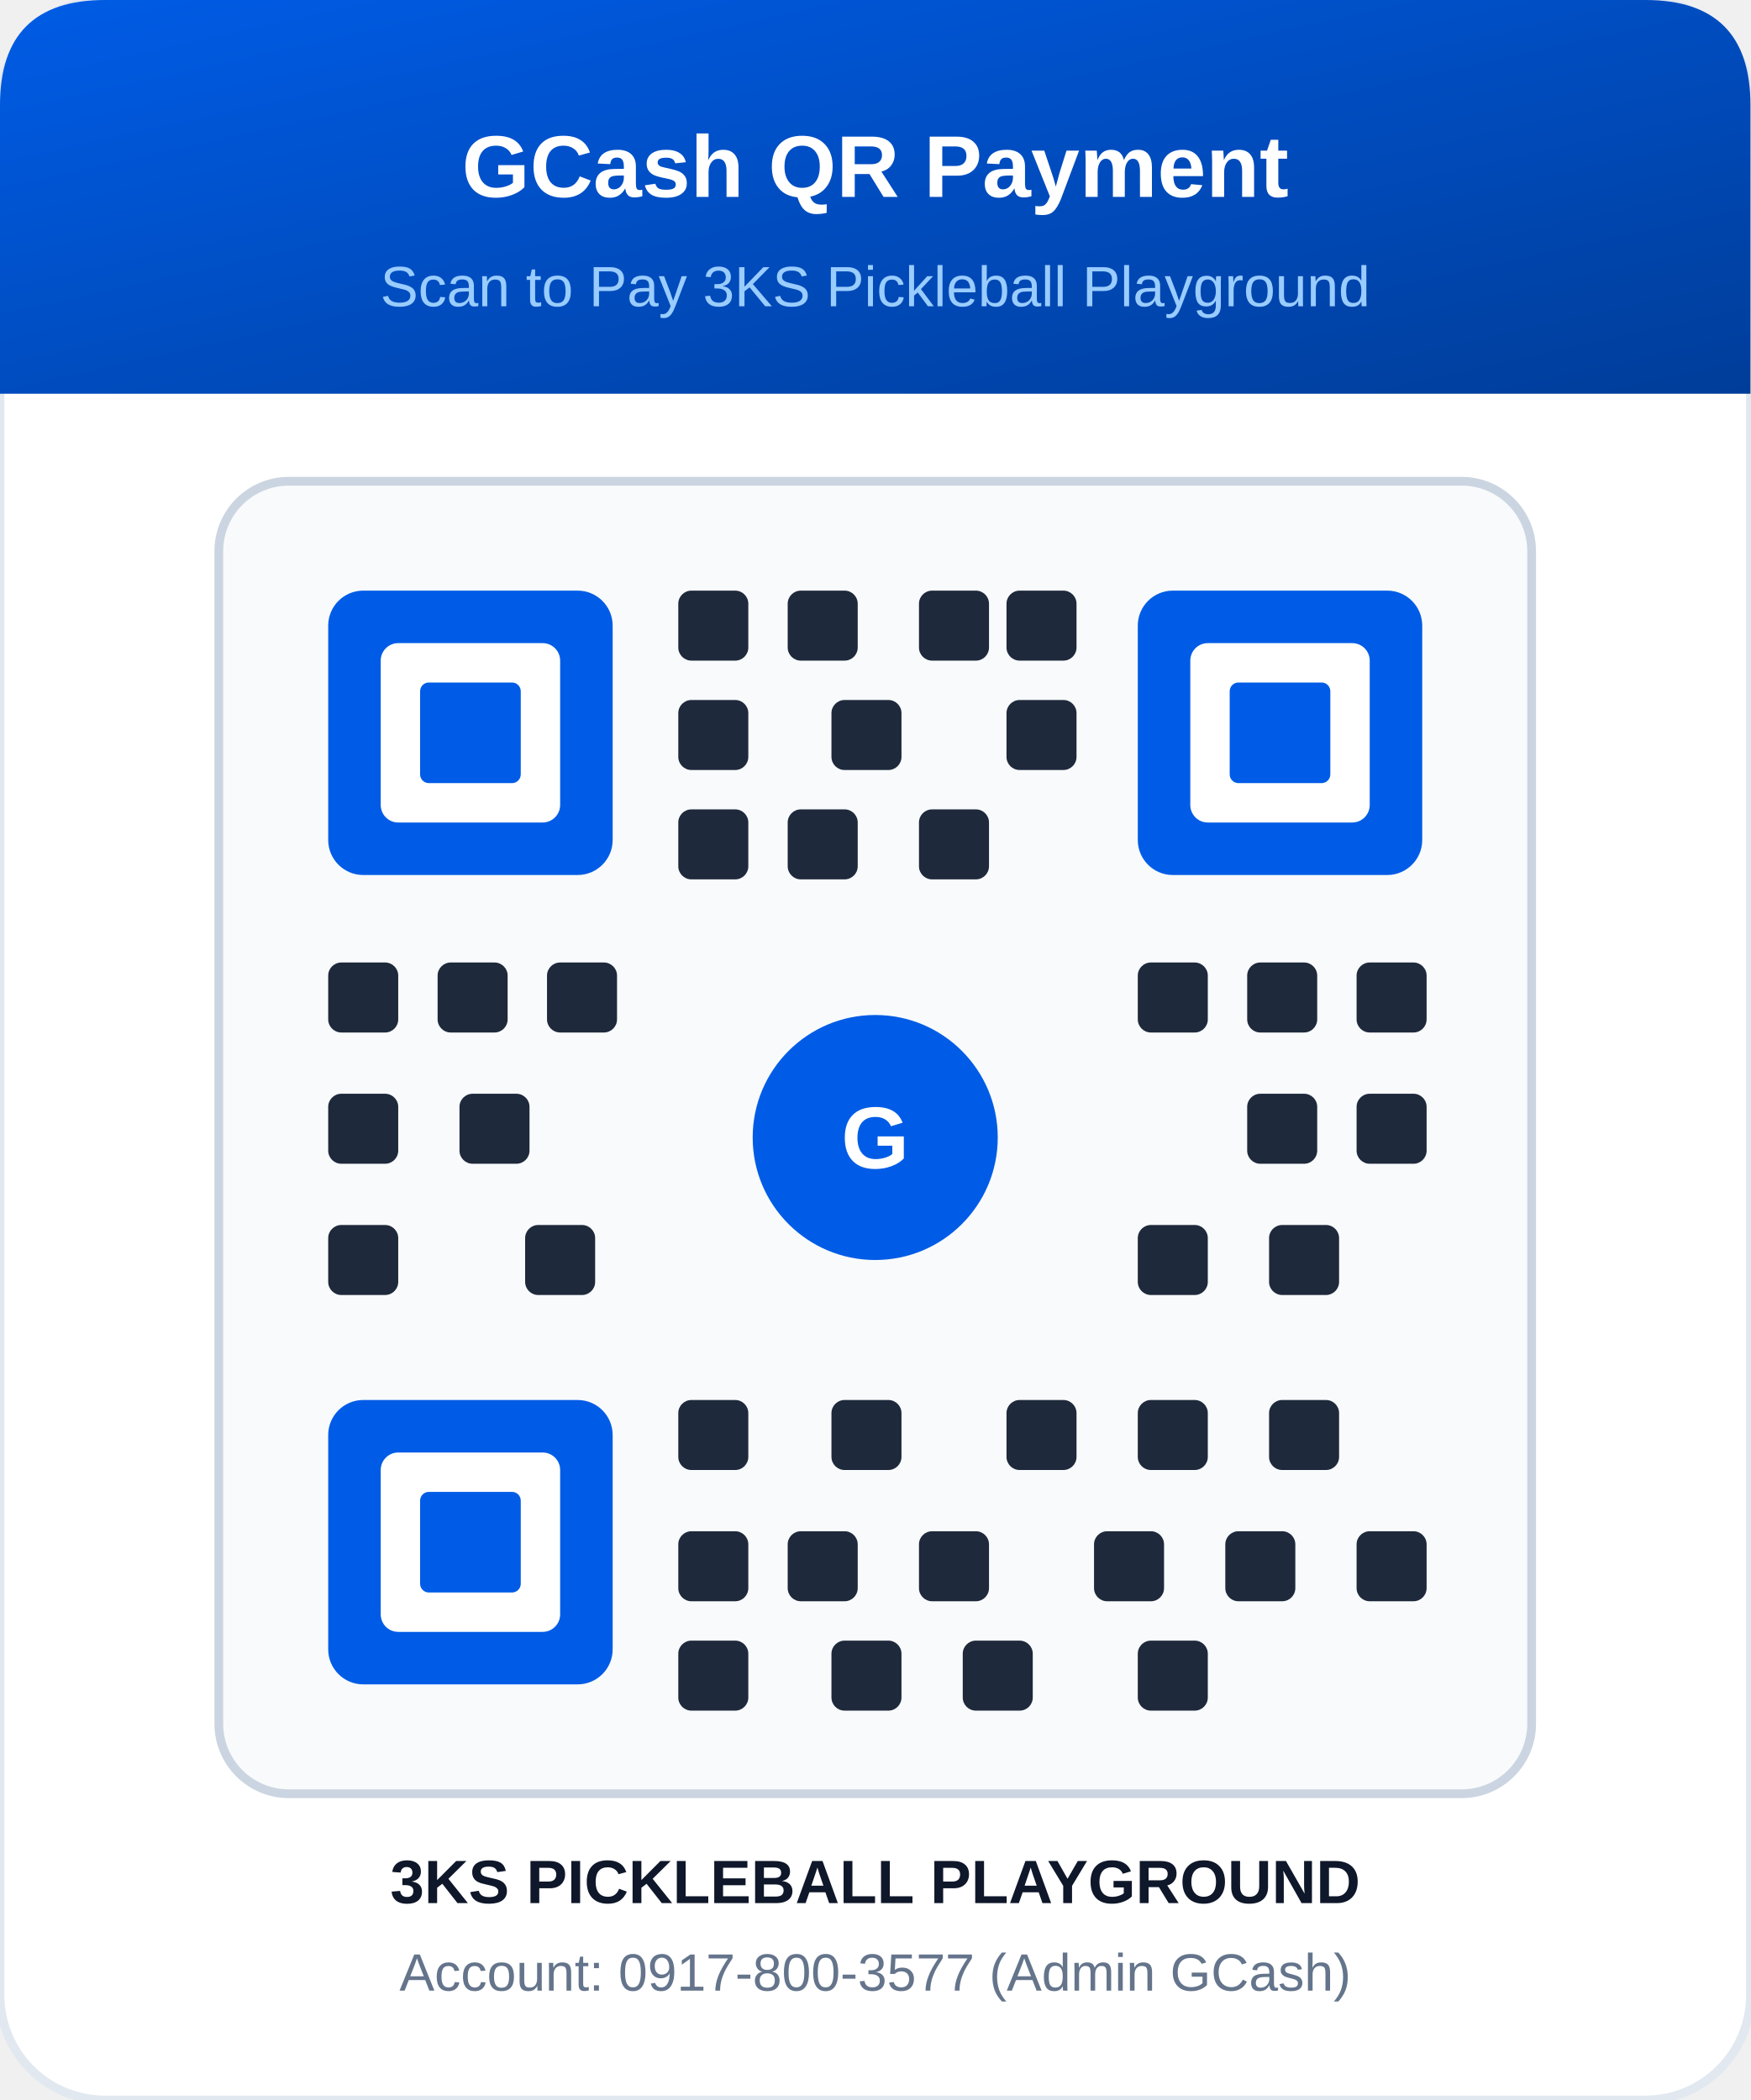
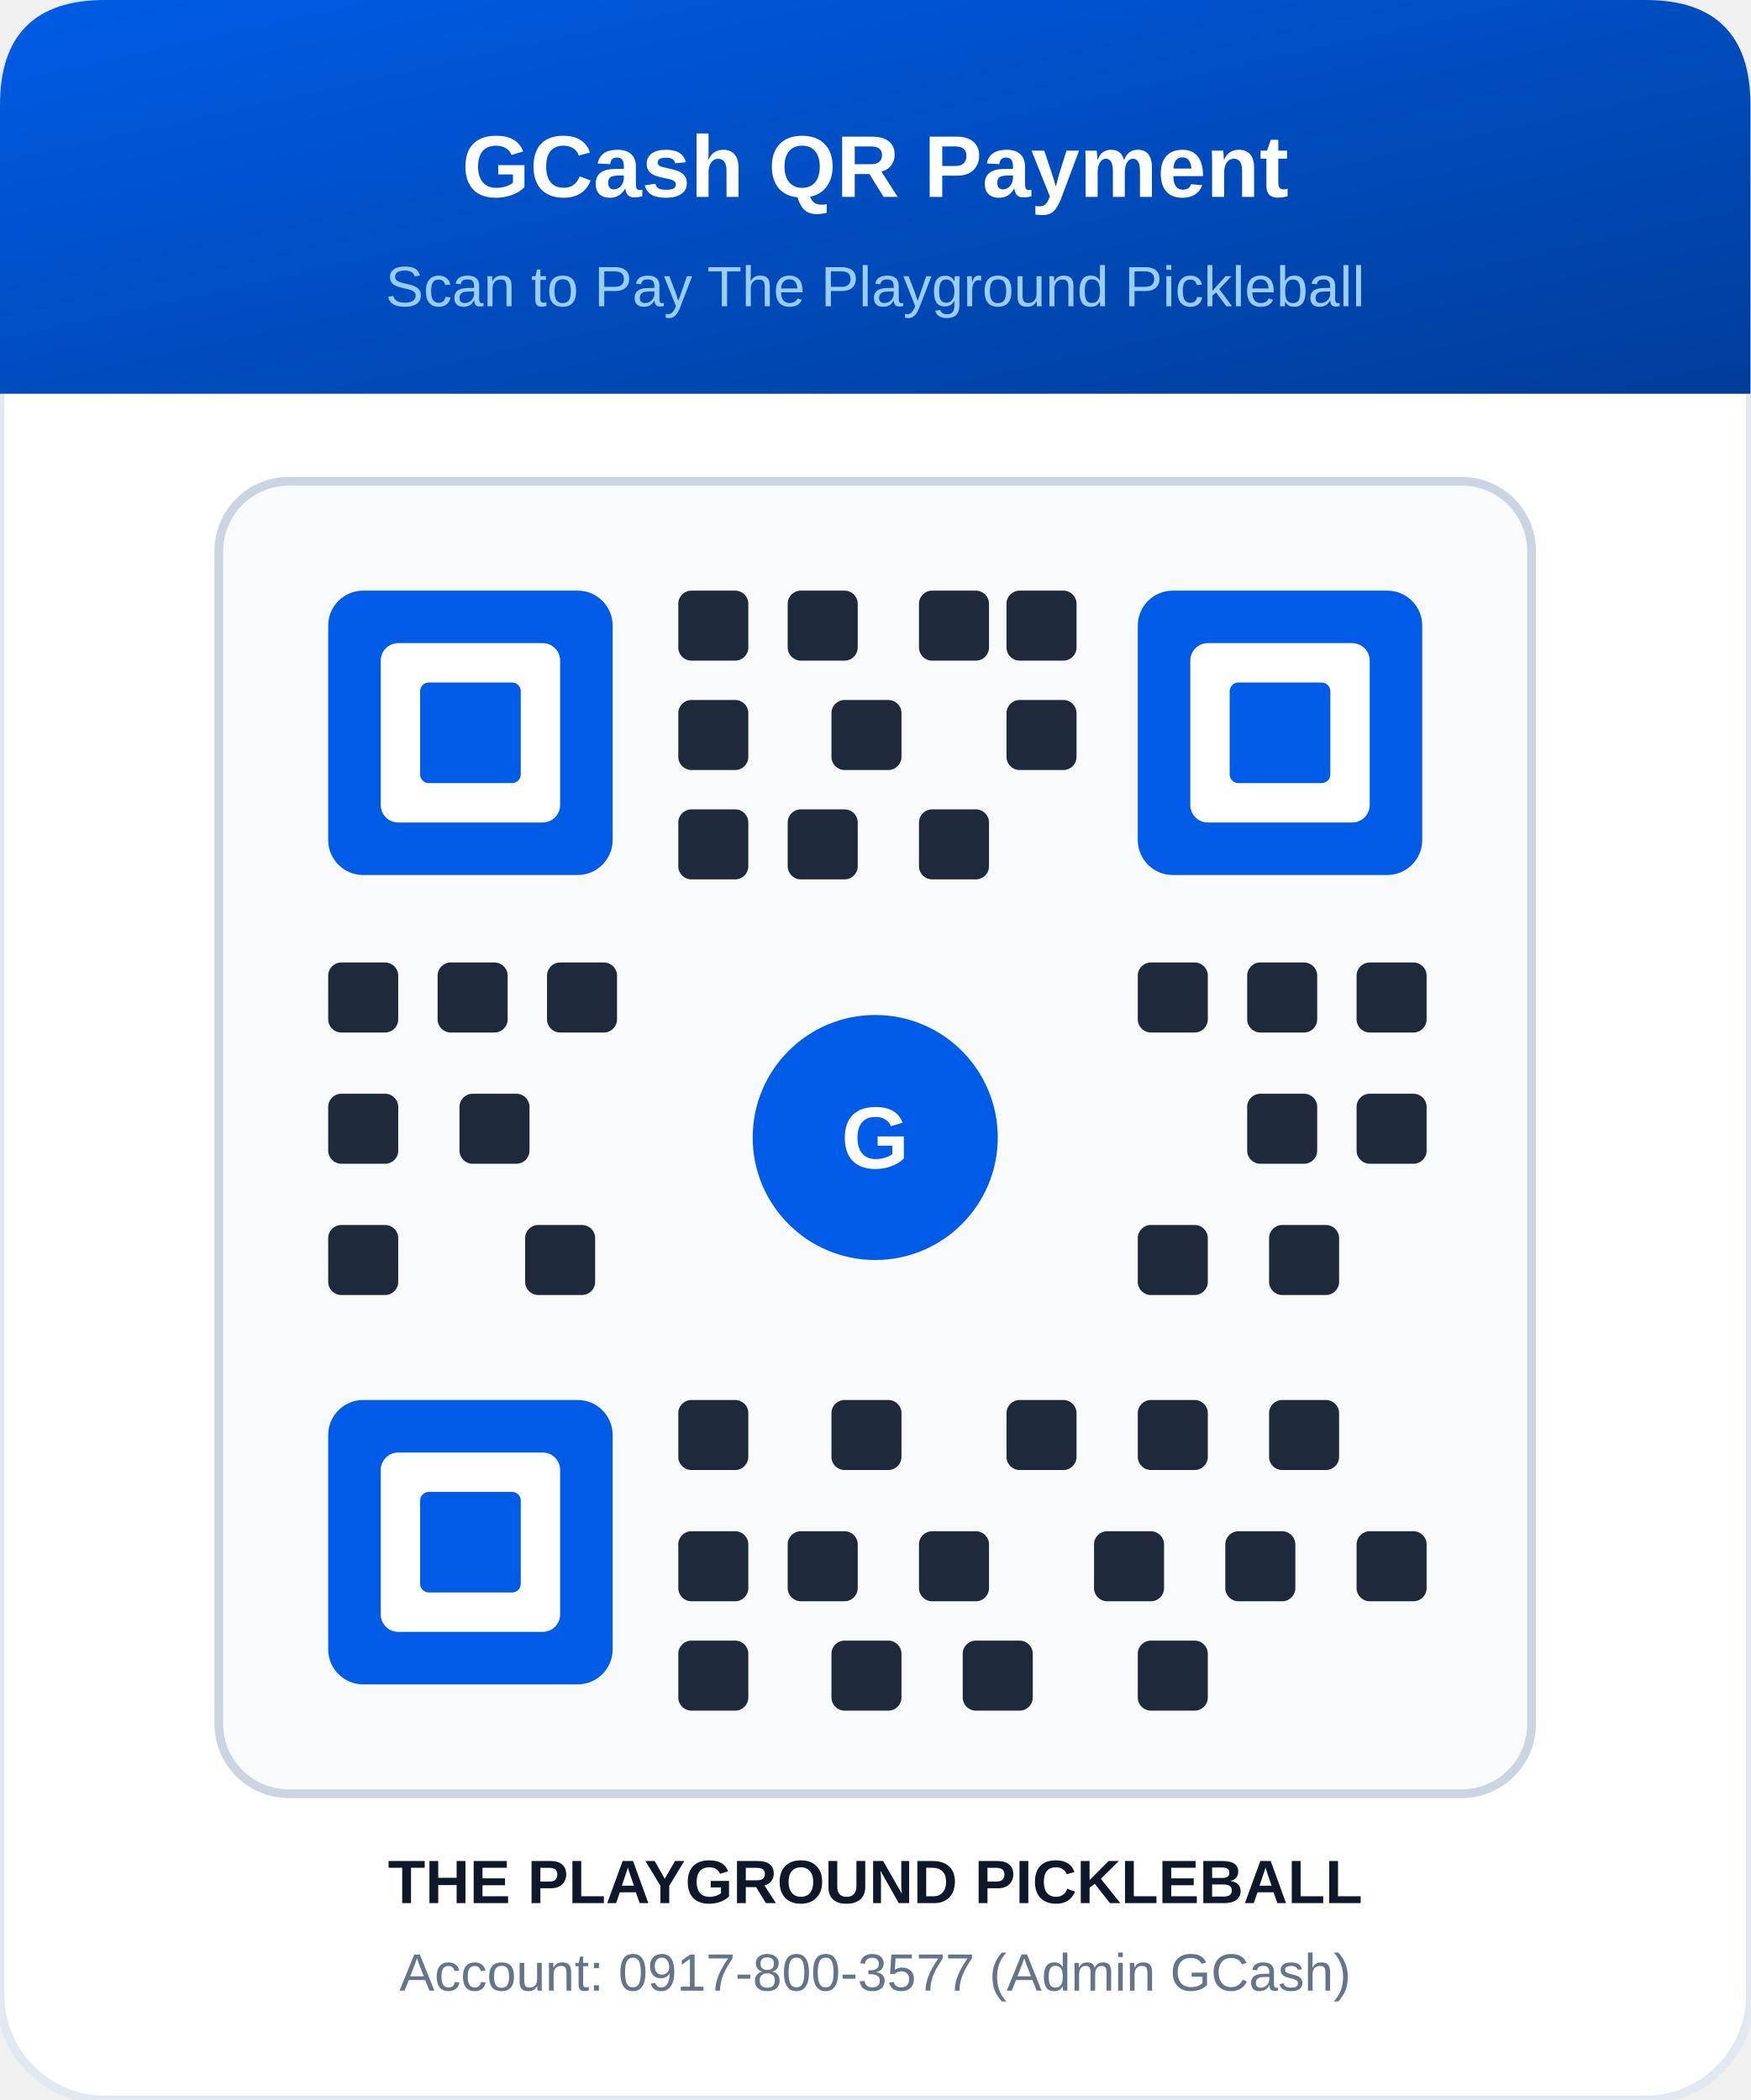
<svg xmlns="http://www.w3.org/2000/svg" viewBox="0 0 400 480" width="100%" height="100%">
  <defs>
    <linearGradient id="gcashGrad" x1="0%" y1="0%" x2="100%" y2="100%">
      <stop offset="0%" stop-color="#005ce6" />
      <stop offset="100%" stop-color="#003d99" />
    </linearGradient>
  </defs>
  <rect width="400" height="480" rx="24" fill="#ffffff" stroke="#e2e8f0" stroke-width="2" />
  <path d="M 0 24 Q 0 0 24 0 L 376 0 Q 400 0 400 24 L 400 90 L 0 90 Z" fill="url(#gcashGrad)" />
  <text x="200" y="45" font-family="'Plus Jakarta Sans', Arial, sans-serif" font-size="20" font-weight="bold" fill="#ffffff" text-anchor="middle">GCash QR Payment</text>
-   <text x="200" y="70" font-family="'Plus Jakarta Sans', Arial, sans-serif" font-size="13" fill="#99ccff" text-anchor="middle">Scan to Pay 3KS Pickleball Playground</text>
+   <text x="200" y="70" font-family="'Plus Jakarta Sans', Arial, sans-serif" font-size="13" fill="#99ccff" text-anchor="middle">Scan to Pay The Playground Pickleball</text>
  <rect x="50" y="110" width="300" height="300" rx="16" fill="#f8fafc" stroke="#cbd5e1" stroke-width="2" />
  <rect x="75" y="135" width="65" height="65" rx="8" fill="#005ce6" />
  <rect x="87" y="147" width="41" height="41" rx="4" fill="#ffffff" />
  <rect x="96" y="156" width="23" height="23" rx="2" fill="#005ce6" />
  <rect x="260" y="135" width="65" height="65" rx="8" fill="#005ce6" />
  <rect x="272" y="147" width="41" height="41" rx="4" fill="#ffffff" />
  <rect x="281" y="156" width="23" height="23" rx="2" fill="#005ce6" />
  <rect x="75" y="320" width="65" height="65" rx="8" fill="#005ce6" />
  <rect x="87" y="332" width="41" height="41" rx="4" fill="#ffffff" />
  <rect x="96" y="341" width="23" height="23" rx="2" fill="#005ce6" />
  <circle cx="200" cy="260" r="28" fill="#005ce6" />
  <text x="200" y="267" font-family="Arial, sans-serif" font-size="20" font-weight="bold" fill="#ffffff" text-anchor="middle">G</text>
  <rect x="155" y="135" width="16" height="16" rx="3" fill="#1e293b" />
  <rect x="180" y="135" width="16" height="16" rx="3" fill="#1e293b" />
  <rect x="210" y="135" width="16" height="16" rx="3" fill="#1e293b" />
  <rect x="230" y="135" width="16" height="16" rx="3" fill="#1e293b" />
  <rect x="155" y="160" width="16" height="16" rx="3" fill="#1e293b" />
  <rect x="190" y="160" width="16" height="16" rx="3" fill="#1e293b" />
  <rect x="230" y="160" width="16" height="16" rx="3" fill="#1e293b" />
  <rect x="155" y="185" width="16" height="16" rx="3" fill="#1e293b" />
  <rect x="180" y="185" width="16" height="16" rx="3" fill="#1e293b" />
  <rect x="210" y="185" width="16" height="16" rx="3" fill="#1e293b" />
  <rect x="75" y="220" width="16" height="16" rx="3" fill="#1e293b" />
  <rect x="100" y="220" width="16" height="16" rx="3" fill="#1e293b" />
  <rect x="125" y="220" width="16" height="16" rx="3" fill="#1e293b" />
  <rect x="260" y="220" width="16" height="16" rx="3" fill="#1e293b" />
  <rect x="285" y="220" width="16" height="16" rx="3" fill="#1e293b" />
  <rect x="310" y="220" width="16" height="16" rx="3" fill="#1e293b" />
  <rect x="75" y="250" width="16" height="16" rx="3" fill="#1e293b" />
  <rect x="105" y="250" width="16" height="16" rx="3" fill="#1e293b" />
  <rect x="285" y="250" width="16" height="16" rx="3" fill="#1e293b" />
  <rect x="310" y="250" width="16" height="16" rx="3" fill="#1e293b" />
  <rect x="75" y="280" width="16" height="16" rx="3" fill="#1e293b" />
  <rect x="120" y="280" width="16" height="16" rx="3" fill="#1e293b" />
  <rect x="260" y="280" width="16" height="16" rx="3" fill="#1e293b" />
  <rect x="290" y="280" width="16" height="16" rx="3" fill="#1e293b" />
  <rect x="155" y="320" width="16" height="16" rx="3" fill="#1e293b" />
  <rect x="190" y="320" width="16" height="16" rx="3" fill="#1e293b" />
  <rect x="230" y="320" width="16" height="16" rx="3" fill="#1e293b" />
  <rect x="260" y="320" width="16" height="16" rx="3" fill="#1e293b" />
  <rect x="290" y="320" width="16" height="16" rx="3" fill="#1e293b" />
  <rect x="155" y="350" width="16" height="16" rx="3" fill="#1e293b" />
  <rect x="180" y="350" width="16" height="16" rx="3" fill="#1e293b" />
  <rect x="210" y="350" width="16" height="16" rx="3" fill="#1e293b" />
  <rect x="250" y="350" width="16" height="16" rx="3" fill="#1e293b" />
  <rect x="280" y="350" width="16" height="16" rx="3" fill="#1e293b" />
  <rect x="310" y="350" width="16" height="16" rx="3" fill="#1e293b" />
  <rect x="155" y="375" width="16" height="16" rx="3" fill="#1e293b" />
  <rect x="190" y="375" width="16" height="16" rx="3" fill="#1e293b" />
  <rect x="220" y="375" width="16" height="16" rx="3" fill="#1e293b" />
  <rect x="260" y="375" width="16" height="16" rx="3" fill="#1e293b" />
-   <text x="200" y="435" font-family="'Plus Jakarta Sans', Arial, sans-serif" font-size="14" font-weight="bold" fill="#0f172a" text-anchor="middle">3KS PICKLEBALL PLAYGROUND</text>
+   <text x="200" y="435" font-family="'Plus Jakarta Sans', Arial, sans-serif" font-size="14" font-weight="bold" fill="#0f172a" text-anchor="middle">THE PLAYGROUND PICKLEBALL</text>
  <text x="200" y="455" font-family="'Plus Jakarta Sans', Arial, sans-serif" font-size="12" fill="#64748b" text-anchor="middle">Account: 0917-800-3577 (Admin GCash)</text>
</svg>
